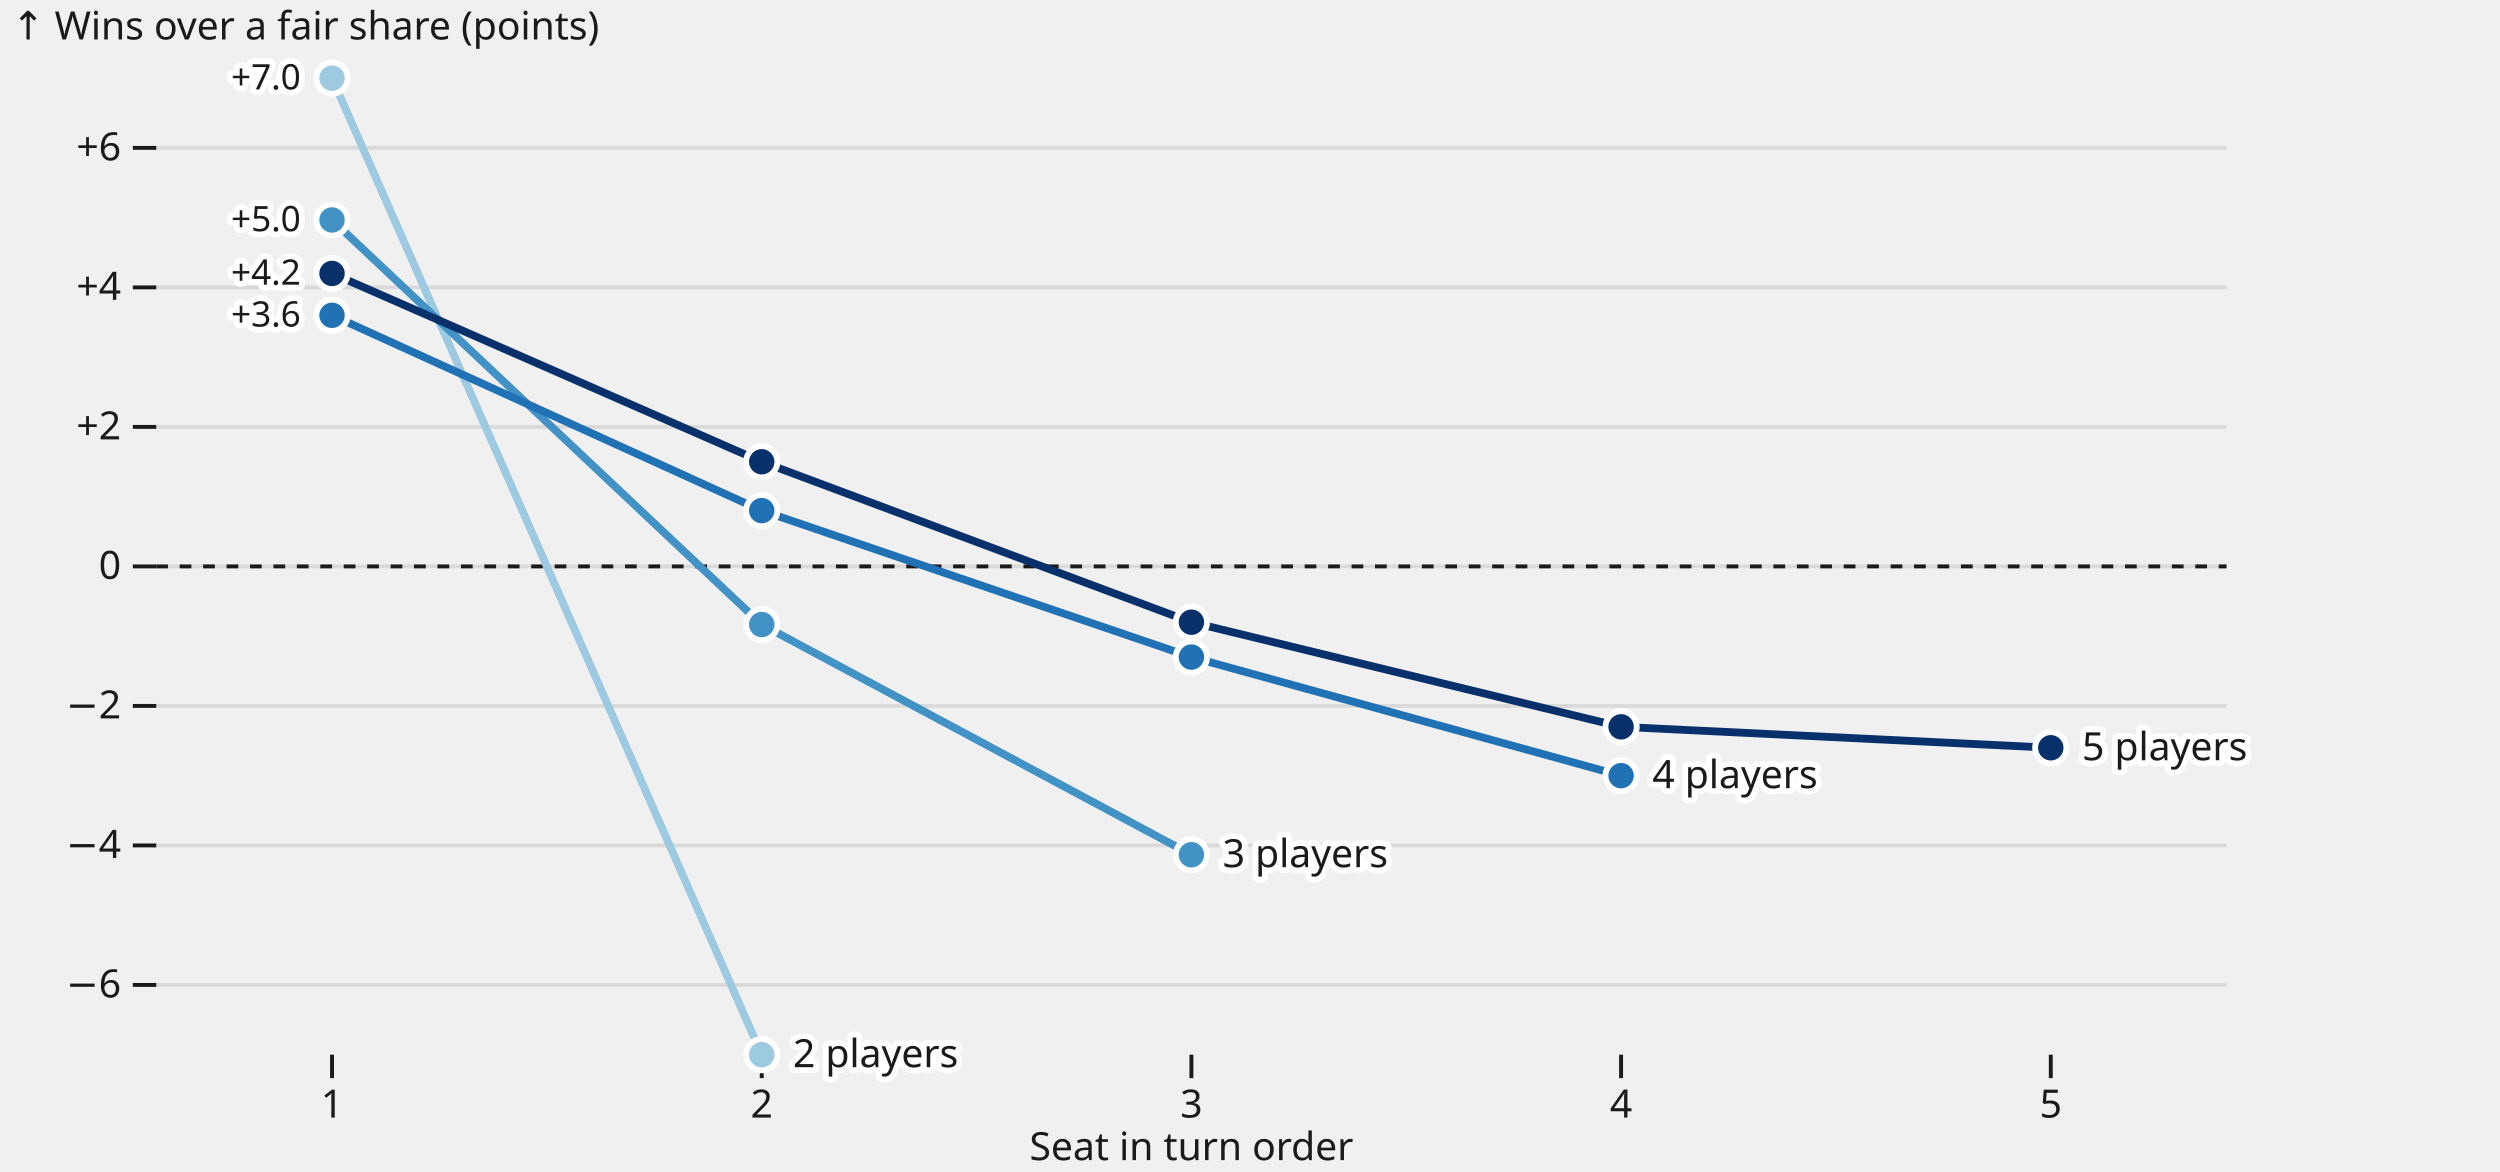
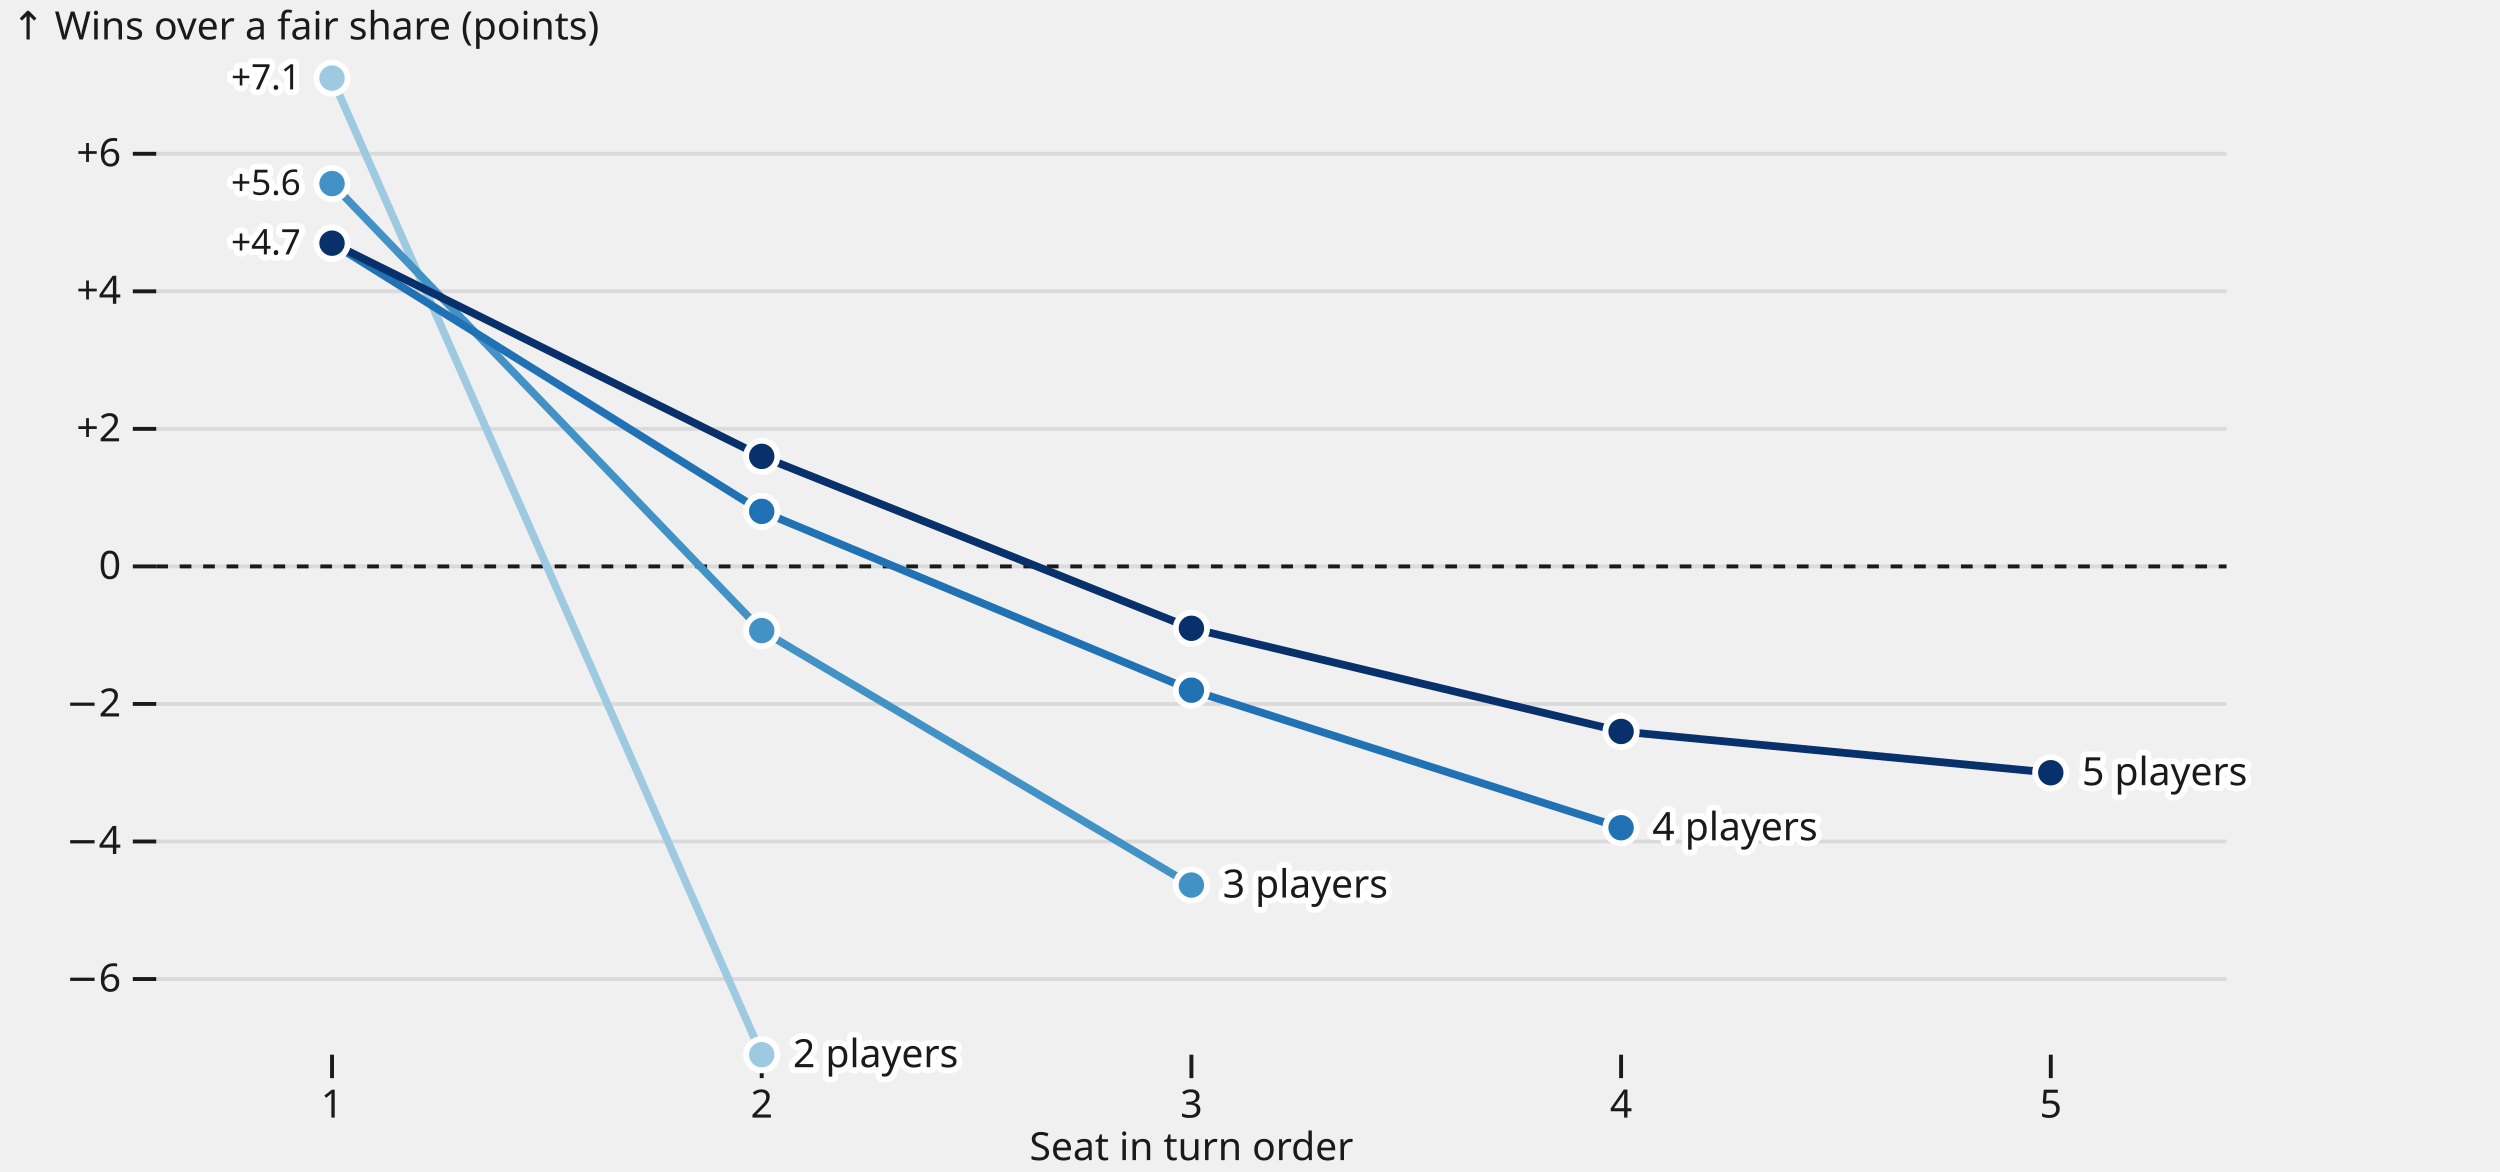
<svg xmlns="http://www.w3.org/2000/svg" class="plot-d6a7b5" fill="currentColor" font-family="system-ui, sans-serif" font-size="10" text-anchor="middle" width="640" height="300" viewBox="0 0 640 300" style="background: rgb(255, 255, 255); color: rgb(26, 26, 26);">
  <style>@media (prefers-color-scheme: dark) { :root { filter: invert(1) hue-rotate(180deg); background: none !important } }</style>
  <style>:where(.plot-d6a7b5) {
  --plot-background: white;
  display: block;
  height: auto;
  height: intrinsic;
  max-width: 100%;
}
:where(.plot-d6a7b5 text),
:where(.plot-d6a7b5 tspan) {
  white-space: pre;
}</style>
  <g aria-label="y-grid" aria-hidden="true" stroke="currentColor" stroke-opacity="0.1">
-     <line x1="40" x2="570" y1="252.143" y2="252.143" />
-     <line x1="40" x2="570" y1="216.429" y2="216.429" />
-     <line x1="40" x2="570" y1="180.714" y2="180.714" />
+     <line x1="40" x2="570" y1="250.634" y2="250.634" />
+     <line x1="40" x2="570" y1="215.423" y2="215.423" />
+     <line x1="40" x2="570" y1="180.211" y2="180.211" />
    <line x1="40" x2="570" y1="145" y2="145" />
-     <line x1="40" x2="570" y1="109.286" y2="109.286" />
-     <line x1="40" x2="570" y1="73.571" y2="73.571" />
-     <line x1="40" x2="570" y1="37.857" y2="37.857" />
+     <line x1="40" x2="570" y1="109.789" y2="109.789" />
+     <line x1="40" x2="570" y1="74.577" y2="74.577" />
+     <line x1="40" x2="570" y1="39.366" y2="39.366" />
  </g>
  <g aria-label="y-axis tick" aria-hidden="true" fill="none" stroke="currentColor">
-     <path transform="translate(40,252.1429)" d="M0,0L-6,0" />
-     <path transform="translate(40,216.4286)" d="M0,0L-6,0" />
-     <path transform="translate(40,180.7143)" d="M0,0L-6,0" />
+     <path transform="translate(40,250.6338)" d="M0,0L-6,0" />
+     <path transform="translate(40,215.4225)" d="M0,0L-6,0" />
+     <path transform="translate(40,180.2113)" d="M0,0L-6,0" />
    <path transform="translate(40,145)" d="M0,0L-6,0" />
-     <path transform="translate(40,109.2857)" d="M0,0L-6,0" />
-     <path transform="translate(40,73.57143)" d="M0,0L-6,0" />
-     <path transform="translate(40,37.85714)" d="M0,0L-6,0" />
+     <path transform="translate(40,109.7887)" d="M0,0L-6,0" />
+     <path transform="translate(40,74.57746)" d="M0,0L-6,0" />
+     <path transform="translate(40,39.3662)" d="M0,0L-6,0" />
  </g>
  <g aria-label="y-axis tick label" text-anchor="end" font-variant="tabular-nums" transform="translate(-9,0)">
-     <text y="0.32em" transform="translate(40,252.1429)">−6</text>
-     <text y="0.32em" transform="translate(40,216.4286)">−4</text>
-     <text y="0.32em" transform="translate(40,180.7143)">−2</text>
+     <text y="0.32em" transform="translate(40,250.6338)">−6</text>
+     <text y="0.32em" transform="translate(40,215.4225)">−4</text>
+     <text y="0.32em" transform="translate(40,180.2113)">−2</text>
    <text y="0.32em" transform="translate(40,145)">0</text>
-     <text y="0.32em" transform="translate(40,109.2857)">+2</text>
-     <text y="0.32em" transform="translate(40,73.57143)">+4</text>
-     <text y="0.32em" transform="translate(40,37.85714)">+6</text>
+     <text y="0.32em" transform="translate(40,109.7887)">+2</text>
+     <text y="0.32em" transform="translate(40,74.57746)">+4</text>
+     <text y="0.32em" transform="translate(40,39.3662)">+6</text>
  </g>
  <g aria-label="y-axis label" text-anchor="start" transform="translate(-37,-17)">
    <text y="0.71em" transform="translate(40,20)">↑ Wins over a fair share (points)</text>
  </g>
  <g aria-label="x-axis tick" aria-hidden="true" fill="none" stroke="currentColor">
    <path transform="translate(85,270)" d="M0,0L0,6" />
    <path transform="translate(195,270)" d="M0,0L0,6" />
    <path transform="translate(305,270)" d="M0,0L0,6" />
    <path transform="translate(415,270)" d="M0,0L0,6" />
    <path transform="translate(525,270)" d="M0,0L0,6" />
  </g>
  <g aria-label="x-axis tick label" transform="translate(0,9)">
    <text y="0.71em" transform="translate(85,270)">1</text>
    <text y="0.71em" transform="translate(195,270)">2</text>
    <text y="0.71em" transform="translate(305,270)">3</text>
    <text y="0.71em" transform="translate(415,270)">4</text>
    <text y="0.71em" transform="translate(525,270)">5</text>
  </g>
  <g aria-label="x-axis label" transform="translate(0,27)">
    <text transform="translate(305,270)">Seat in turn order</text>
  </g>
  <g aria-label="rule" stroke="#1a1a1a" stroke-dasharray="3,3">
    <line x1="40" x2="570" y1="145" y2="145" />
  </g>
  <g aria-label="line" fill="none" stroke-width="2" stroke-linejoin="round" stroke-linecap="round">
    <path stroke="#9ecae1" d="M85,20L195,270" />
-     <path stroke="#4292c6" d="M85,56.31L195,159.881L305,218.81" />
-     <path stroke="#2171b5" d="M85,80.714L195,130.714L305,168.214L415,198.571" />
-     <path stroke="#08306b" d="M85,70L195,118.214L305,159.286L415,186.071L525,191.429" />
+     <path stroke="#4292c6" d="M85,46.995L195,161.432L305,226.573" />
+     <path stroke="#2171b5" d="M85,62.254L195,130.915L305,176.69L415,211.901" />
+     <path stroke="#08306b" d="M85,62.254L195,116.831L305,160.845L415,187.254L525,197.817" />
  </g>
  <g aria-label="dot" stroke="#ffffff" stroke-width="1.5">
    <circle cx="85" cy="20" r="4" fill="#9ecae1" />
    <circle cx="195" cy="270" r="4" fill="#9ecae1" />
-     <circle cx="85" cy="56.31" r="4" fill="#4292c6" />
-     <circle cx="195" cy="159.881" r="4" fill="#4292c6" />
-     <circle cx="305" cy="218.81" r="4" fill="#4292c6" />
-     <circle cx="85" cy="80.714" r="4" fill="#2171b5" />
-     <circle cx="195" cy="130.714" r="4" fill="#2171b5" />
-     <circle cx="305" cy="168.214" r="4" fill="#2171b5" />
-     <circle cx="415" cy="198.571" r="4" fill="#2171b5" />
-     <circle cx="85" cy="70" r="4" fill="#08306b" />
-     <circle cx="195" cy="118.214" r="4" fill="#08306b" />
-     <circle cx="305" cy="159.286" r="4" fill="#08306b" />
-     <circle cx="415" cy="186.071" r="4" fill="#08306b" />
-     <circle cx="525" cy="191.429" r="4" fill="#08306b" />
+     <circle cx="85" cy="46.995" r="4" fill="#4292c6" />
+     <circle cx="195" cy="161.432" r="4" fill="#4292c6" />
+     <circle cx="305" cy="226.573" r="4" fill="#4292c6" />
+     <circle cx="85" cy="62.254" r="4" fill="#2171b5" />
+     <circle cx="195" cy="130.915" r="4" fill="#2171b5" />
+     <circle cx="305" cy="176.69" r="4" fill="#2171b5" />
+     <circle cx="415" cy="211.901" r="4" fill="#2171b5" />
+     <circle cx="85" cy="62.254" r="4" fill="#08306b" />
+     <circle cx="195" cy="116.831" r="4" fill="#08306b" />
+     <circle cx="305" cy="160.845" r="4" fill="#08306b" />
+     <circle cx="415" cy="187.254" r="4" fill="#08306b" />
+     <circle cx="525" cy="197.817" r="4" fill="#08306b" />
  </g>
  <g aria-label="text" stroke="#ffffff" stroke-width="3" stroke-linejoin="round" paint-order="stroke" text-anchor="end" font-size="9" transform="translate(-8,0)">
-     <text y="0.32em" transform="translate(85,20)">+7.0</text>
-     <text y="0.32em" transform="translate(85,56.30952)">+5.0</text>
-     <text y="0.32em" transform="translate(85,80.71429)">+3.6</text>
-     <text y="0.32em" transform="translate(85,70)">+4.2</text>
+     <text y="0.32em" transform="translate(85,20)">+7.1</text>
+     <text y="0.32em" transform="translate(85,46.99531)">+5.6</text>
+     <text y="0.32em" transform="translate(85,62.25352)">+4.7</text>
+     <text y="0.32em" transform="translate(85,62.25352)">+4.7</text>
  </g>
  <g aria-label="text" stroke="#ffffff" stroke-width="3" stroke-linejoin="round" paint-order="stroke" text-anchor="start" transform="translate(8,0)">
    <text y="0.32em" transform="translate(195,270)">2 players</text>
-     <text y="0.32em" transform="translate(305,218.8095)">3 players</text>
-     <text y="0.32em" transform="translate(415,198.5714)">4 players</text>
-     <text y="0.32em" transform="translate(525,191.4286)">5 players</text>
+     <text y="0.32em" transform="translate(305,226.5728)">3 players</text>
+     <text y="0.32em" transform="translate(415,211.9014)">4 players</text>
+     <text y="0.32em" transform="translate(525,197.8169)">5 players</text>
  </g>
</svg>
